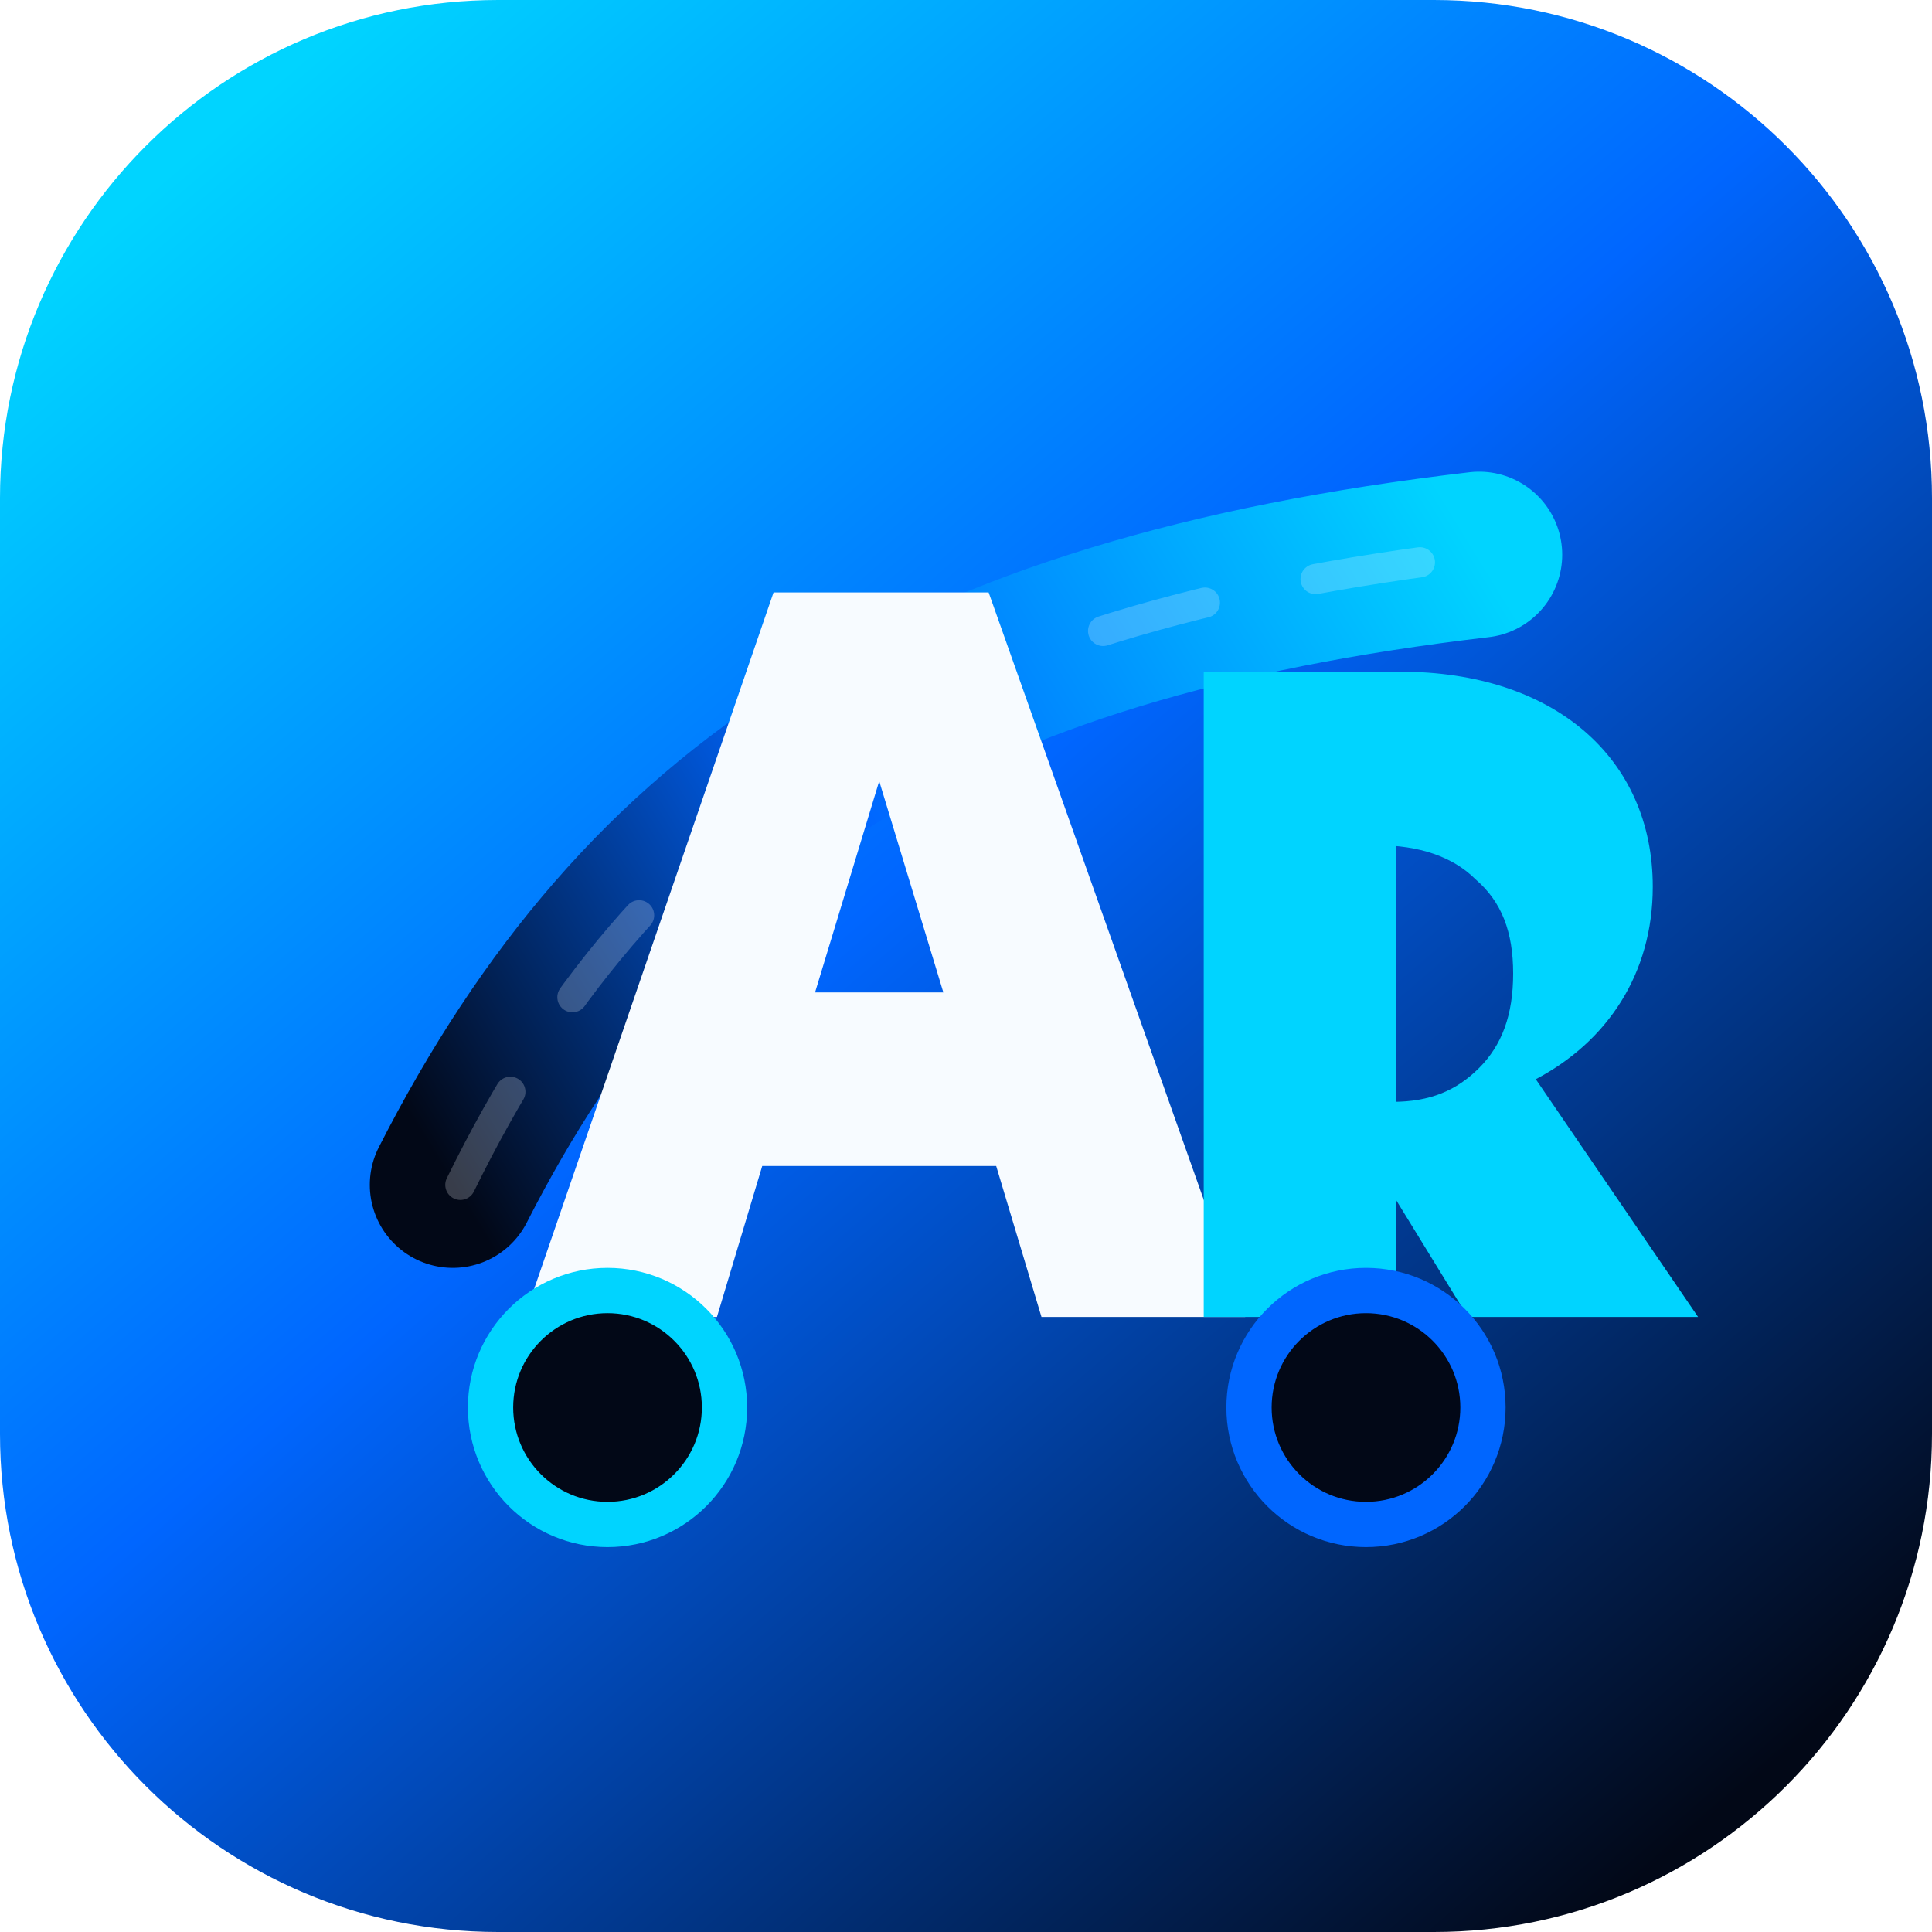
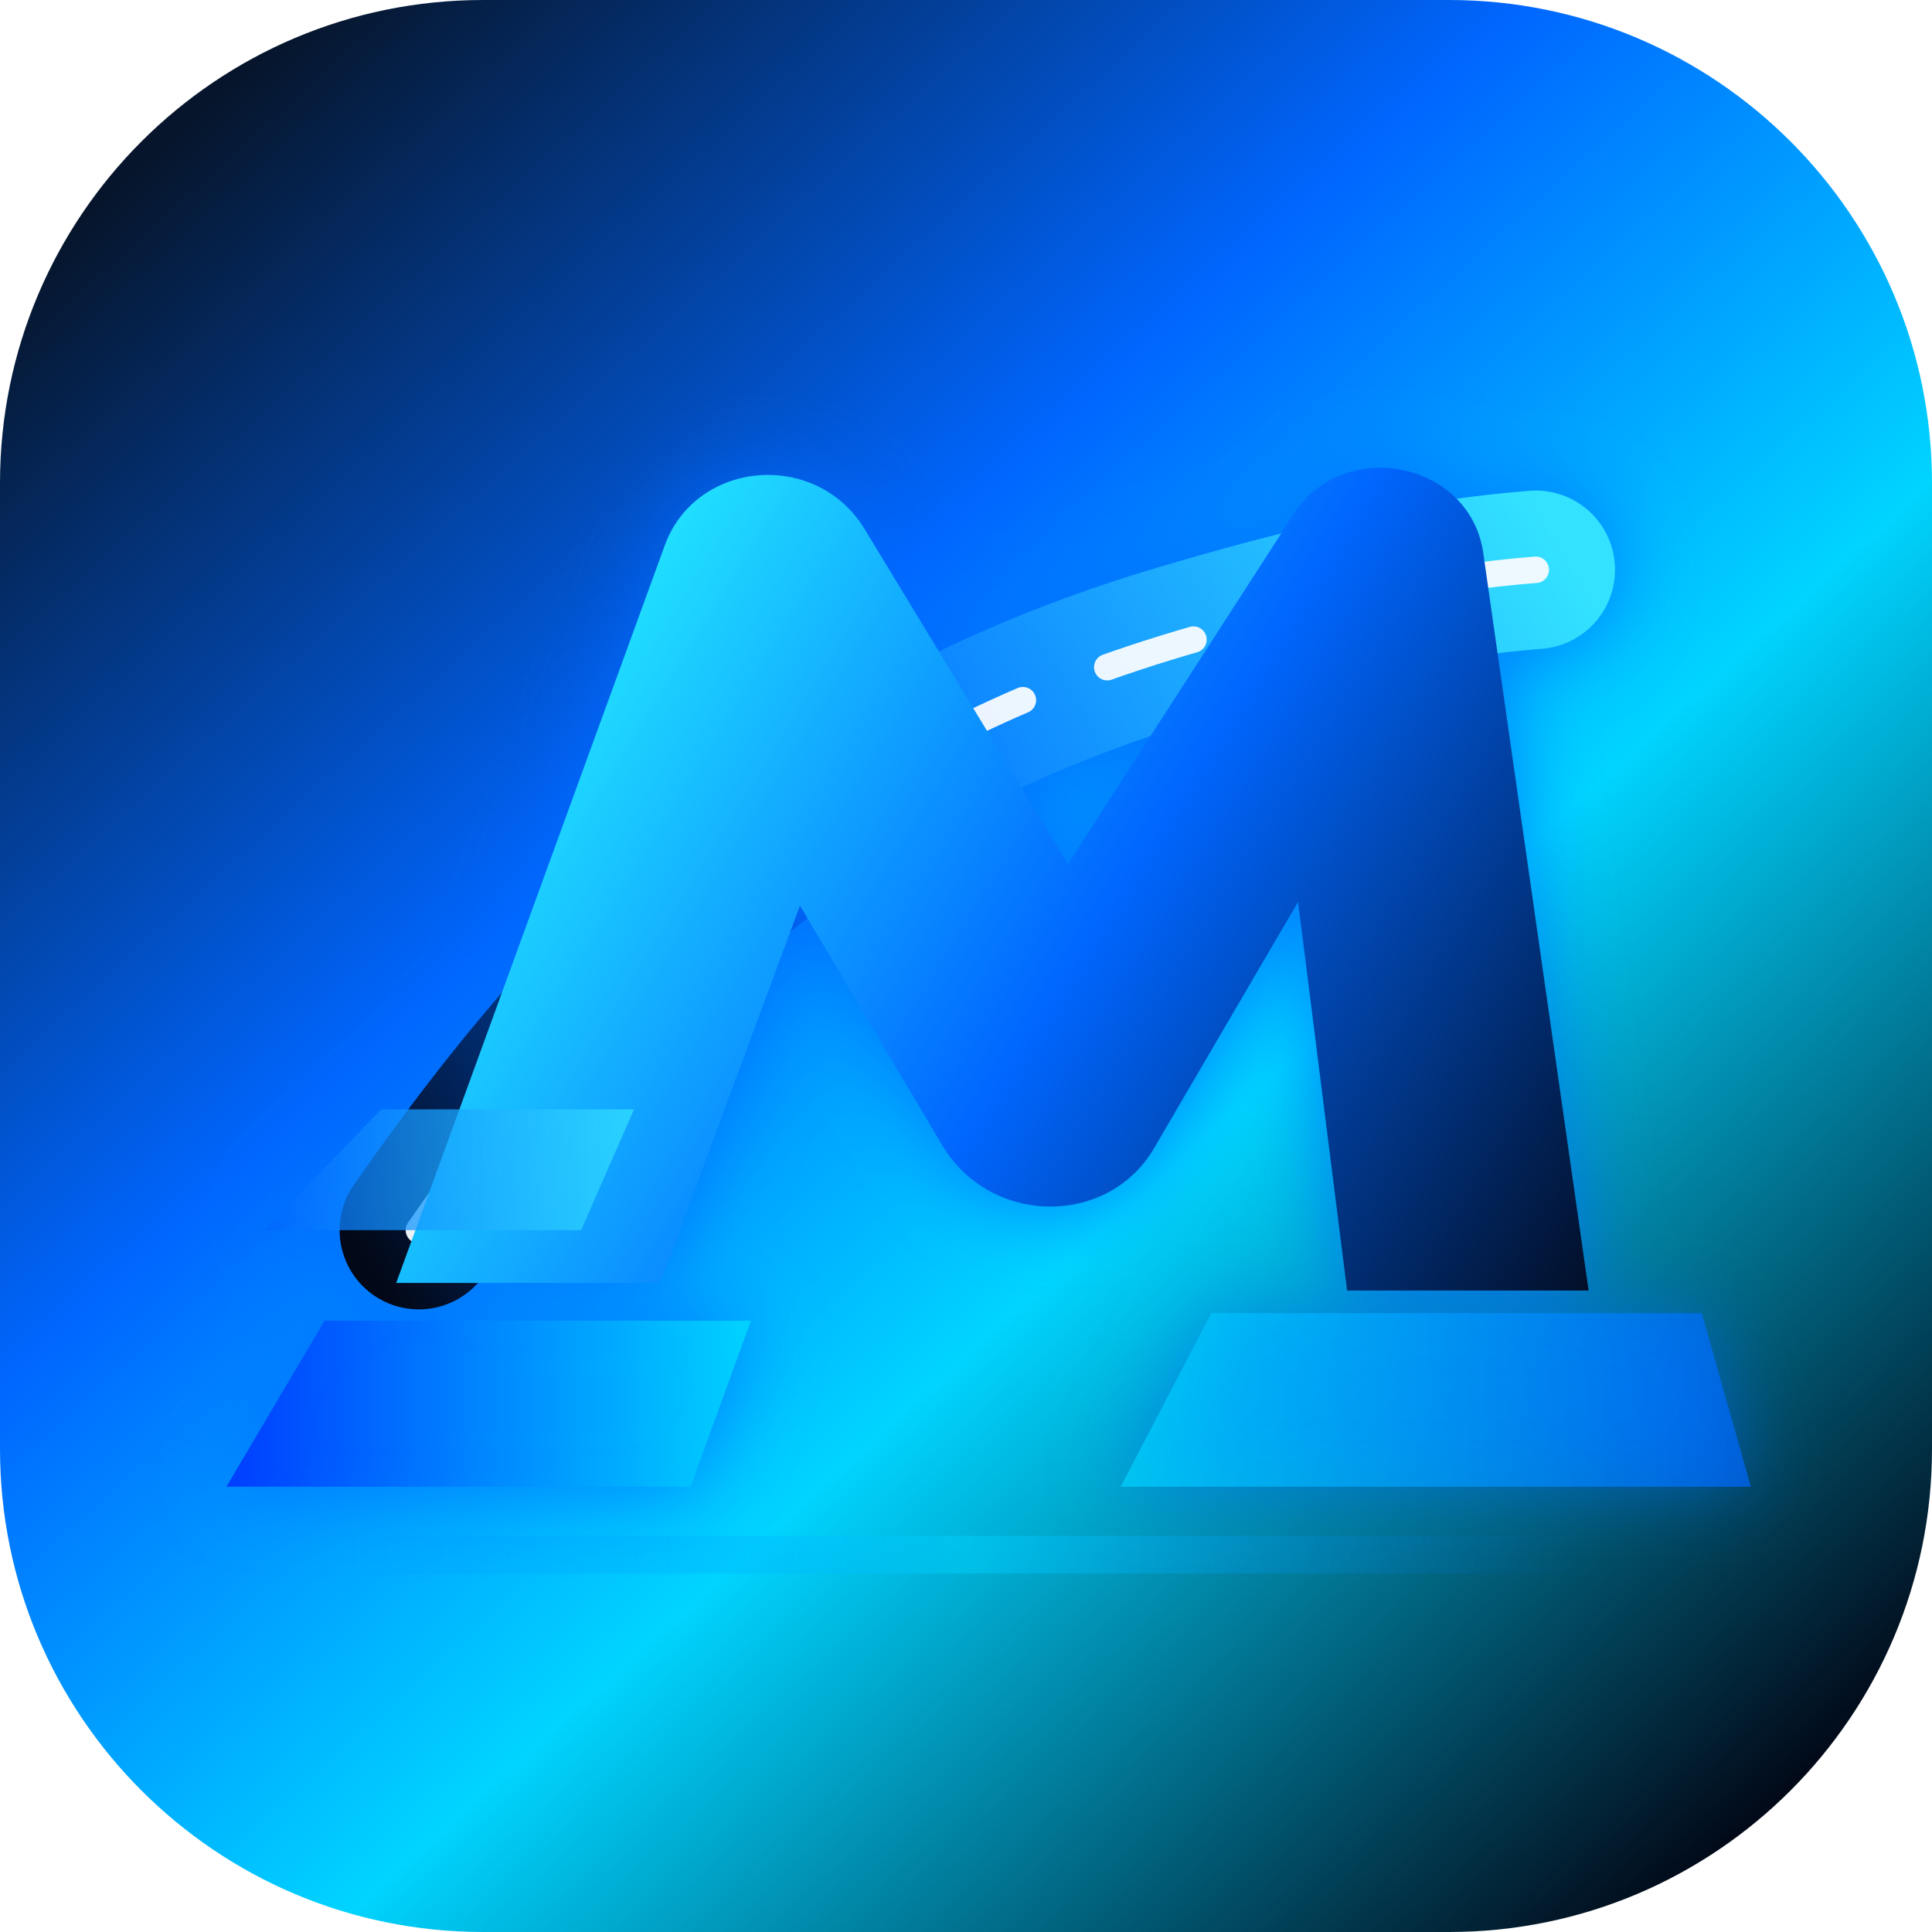
<svg xmlns="http://www.w3.org/2000/svg" width="512" height="512" viewBox="0 0 512 512" fill="none">
-   <rect width="512" height="512" rx="132" fill="url(#bg)" />
-   <path d="M120 314C171 214 247 164 392 147" stroke="url(#road)" stroke-width="44" stroke-linecap="round" />
-   <path d="M122 314C171 214 247 164 392 147" stroke="#F7FBFF" stroke-opacity="0.22" stroke-width="8" stroke-linecap="round" stroke-dasharray="28 30" />
-   <path d="M139 349L205 157H262L330 349H276L264 309H202L190 349H139ZM216 263H250L233 207L216 263Z" fill="#F7FBFF" />
-   <path d="M319 349V178H371C412 178 438 201 438 235C438 258 426 276 407 286L450 349H389L354 292H369C379 292 386 289 392 283C398 277 401 269 401 258C401 247 398 239 391 233C385 227 376 224 365 224H370V349H319Z" fill="#00D4FF" />
-   <circle cx="161" cy="373" r="31" fill="#020817" stroke="#00D4FF" stroke-width="12" />
-   <circle cx="362" cy="373" r="31" fill="#020817" stroke="#0066FF" stroke-width="12" />
+   <rect width="512" height="512" rx="128" fill="url(#bg)" />
+   <g filter="url(#softGlow)">
+     <path d="M111 326C166 247 223 196 318 169C352 159 381 153 407 151" stroke="url(#roadBlue)" stroke-width="42" stroke-linecap="round" />
+     <path d="M111 326C166 247 223 196 318 169C352 159 381 153 407 151" stroke="#F7FBFF" stroke-opacity="0.95" stroke-width="7" stroke-linecap="round" stroke-dasharray="24 24" />
+     <path d="M105 340L176 145C184 122 216 119 229 140L283 229L343 136C356 116 389 122 393 146L421 342H357L344 239L306 304C294 325 263 325 250 304L212 240L175 340H105Z" fill="url(#nFace)" />
+     <path d="M86 350H199L183 394H60L86 350Z" fill="url(#speed1)" opacity="0.96" />
+     <path d="M101 294H168L154 326H70L101 294Z" fill="url(#speed2)" opacity="0.75" />
+     <path d="M321 348H451L464 394H297L321 348Z" fill="url(#speed3)" opacity="0.7" />
+   </g>
+   <path d="M92 412H420" stroke="url(#floor)" stroke-width="10" stroke-linecap="round" opacity="0.45" />
  <defs>
-     <linearGradient id="bg" x1="63" y1="30" x2="453" y2="482" gradientUnits="userSpaceOnUse">
-       <stop stop-color="#00D4FF" />
-       <stop offset="0.45" stop-color="#0066FF" />
+     <linearGradient id="bg" x1="50" y1="32" x2="462" y2="487" gradientUnits="userSpaceOnUse">
+       <stop stop-color="#06152B" />
+       <stop offset="0.35" stop-color="#0066FF" />
+       <stop offset="0.62" stop-color="#00D4FF" />
      <stop offset="1" stop-color="#020817" />
    </linearGradient>
-     <linearGradient id="road" x1="120" y1="314" x2="392" y2="147" gradientUnits="userSpaceOnUse">
+     <linearGradient id="roadBlue" x1="97" y1="334" x2="413" y2="144" gradientUnits="userSpaceOnUse">
      <stop stop-color="#020817" />
-       <stop offset="0.45" stop-color="#0066FF" />
+       <stop offset="0.42" stop-color="#0066FF" />
+       <stop offset="1" stop-color="#33E2FF" />
+     </linearGradient>
+     <linearGradient id="nFace" x1="98" y1="151" x2="428" y2="355" gradientUnits="userSpaceOnUse">
+       <stop stop-color="#F7FBFF" />
+       <stop offset="0.16" stop-color="#20DFFF" />
+       <stop offset="0.55" stop-color="#0066FF" />
+       <stop offset="1" stop-color="#020817" />
+     </linearGradient>
+     <linearGradient id="speed1" x1="60" y1="372" x2="199" y2="372" gradientUnits="userSpaceOnUse">
+       <stop stop-color="#003BFF" />
      <stop offset="1" stop-color="#00D4FF" />
    </linearGradient>
+     <linearGradient id="speed2" x1="70" y1="310" x2="168" y2="310" gradientUnits="userSpaceOnUse">
+       <stop stop-color="#0066FF" />
+       <stop offset="1" stop-color="#33E2FF" />
+     </linearGradient>
+     <linearGradient id="speed3" x1="297" y1="371" x2="464" y2="371" gradientUnits="userSpaceOnUse">
+       <stop stop-color="#00D4FF" />
+       <stop offset="1" stop-color="#0066FF" />
+     </linearGradient>
+     <linearGradient id="floor" x1="92" y1="412" x2="420" y2="412" gradientUnits="userSpaceOnUse">
+       <stop stop-color="#0066FF" stop-opacity="0" />
+       <stop offset="0.5" stop-color="#00D4FF" />
+       <stop offset="1" stop-color="#0066FF" stop-opacity="0" />
+     </linearGradient>
+     <filter id="softGlow" x="29" y="77" width="464" height="358" filterUnits="userSpaceOnUse" color-interpolation-filters="sRGB">
+       <feFlood flood-opacity="0" result="BackgroundImageFix" />
+       <feGaussianBlur in="SourceAlpha" stdDeviation="10" result="blur" />
+       <feColorMatrix in="blur" type="matrix" values="0 0 0 0 0 0 0 0 0 0.42 0 0 0 0 1 0 0 0 0.72 0" result="glow" />
+       <feMerge>
+         <feMergeNode in="glow" />
+         <feMergeNode in="SourceGraphic" />
+       </feMerge>
+     </filter>
  </defs>
</svg>
